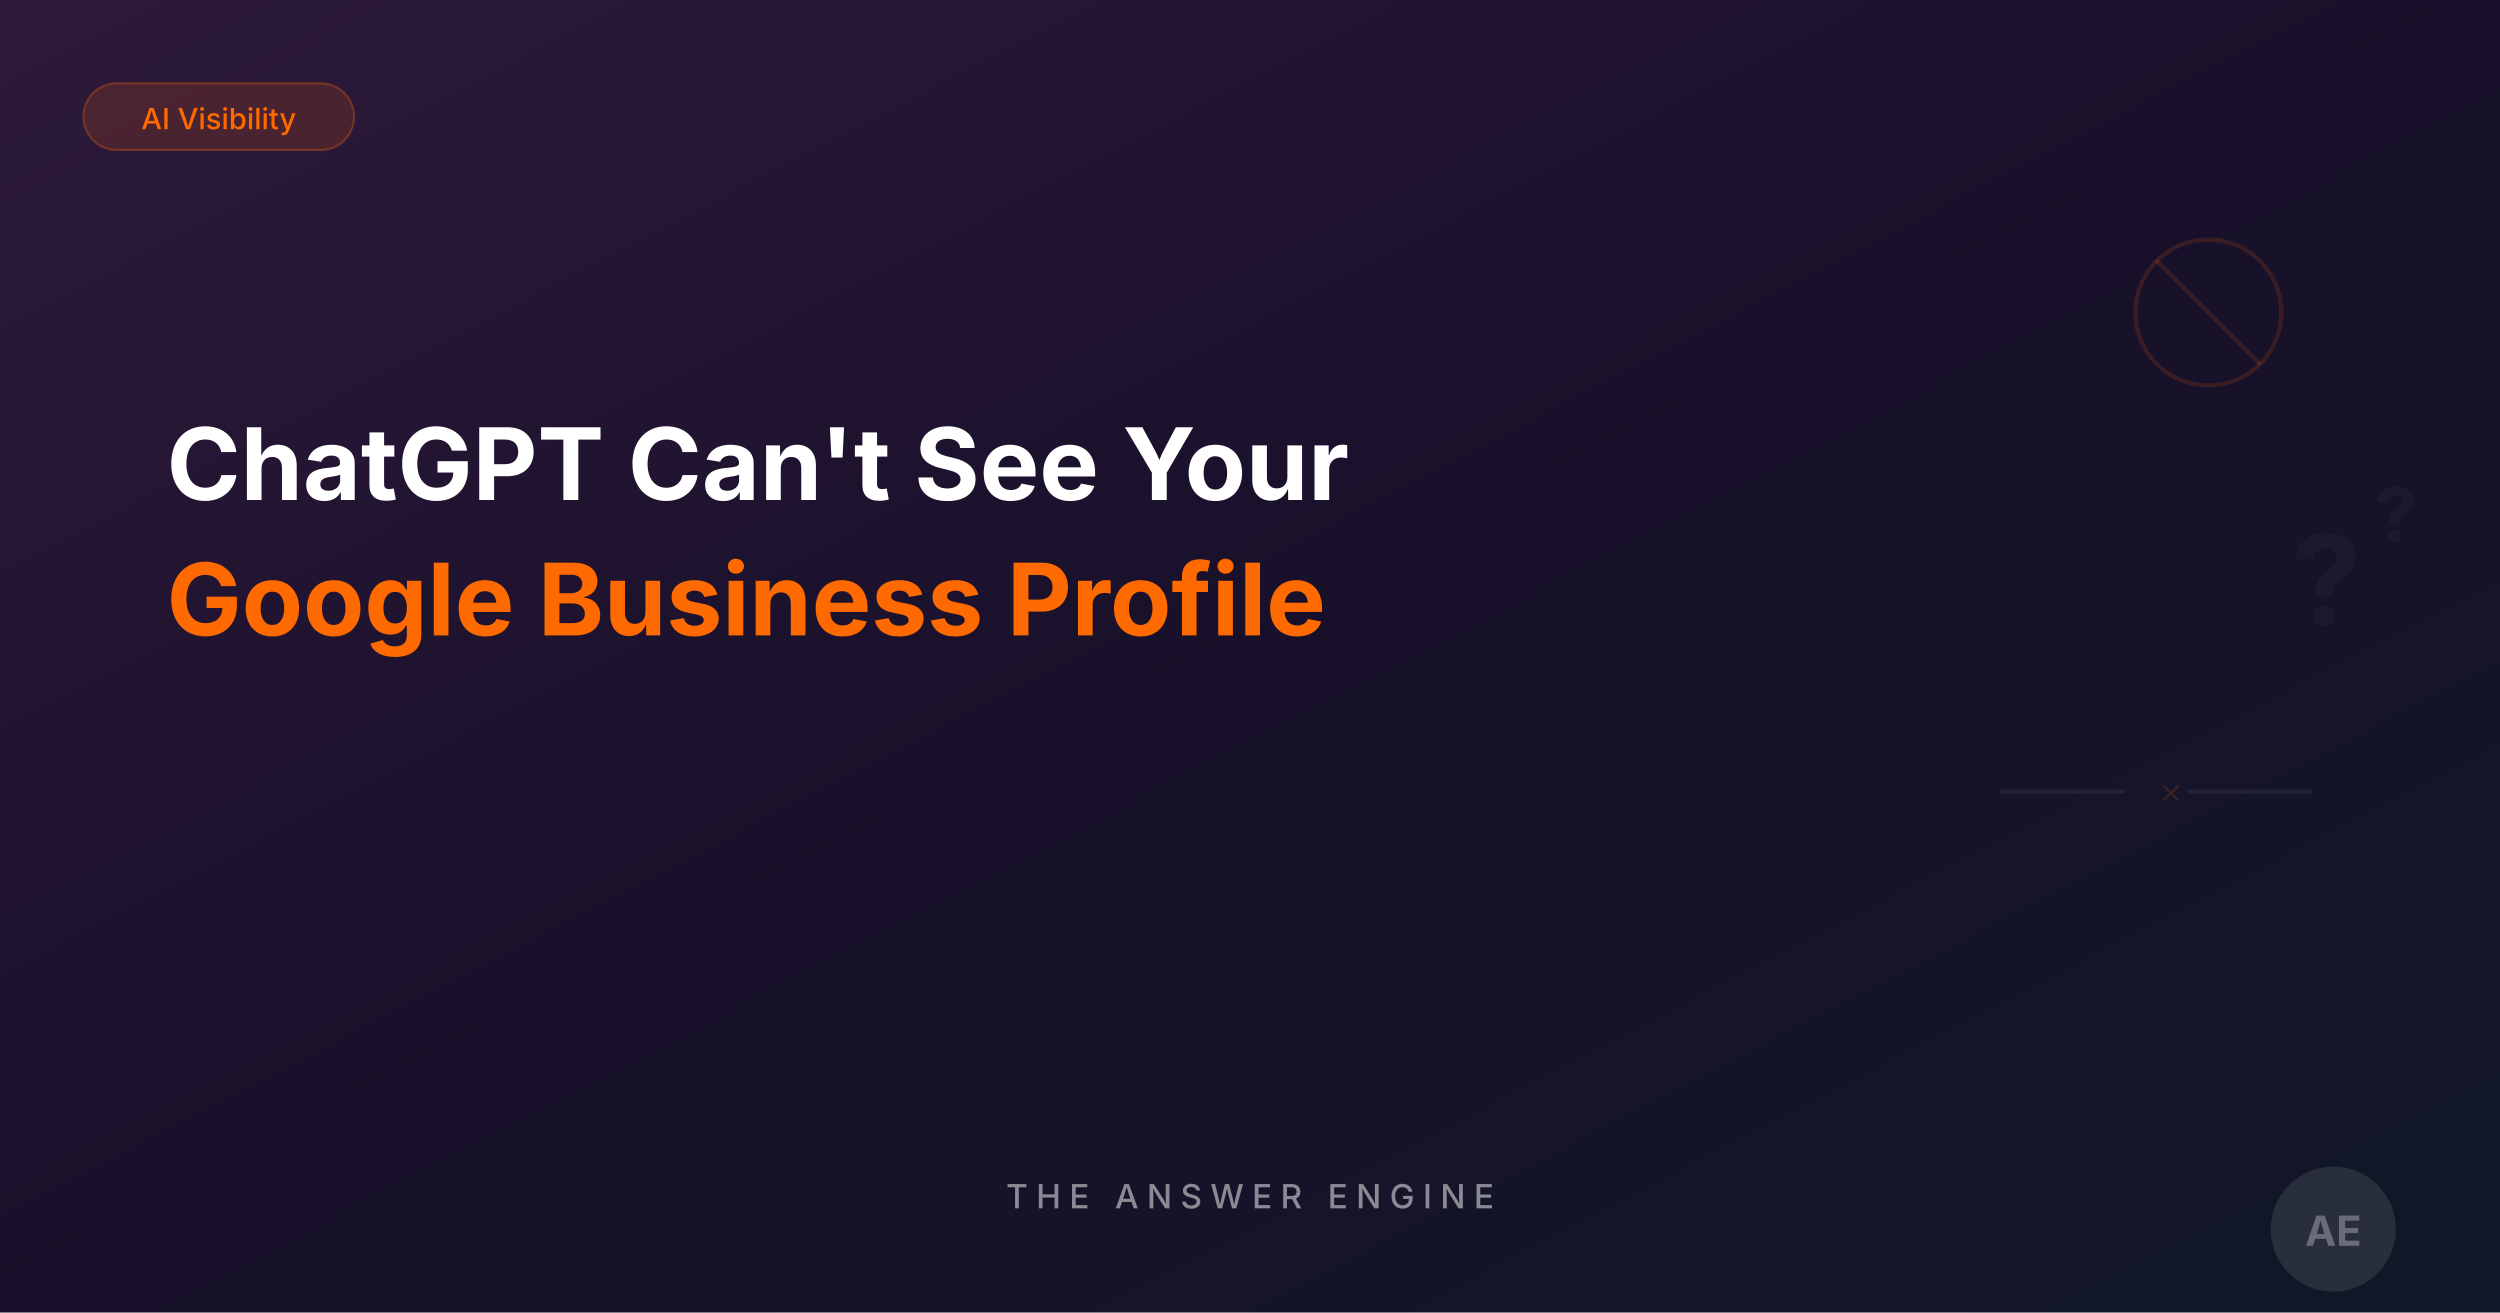
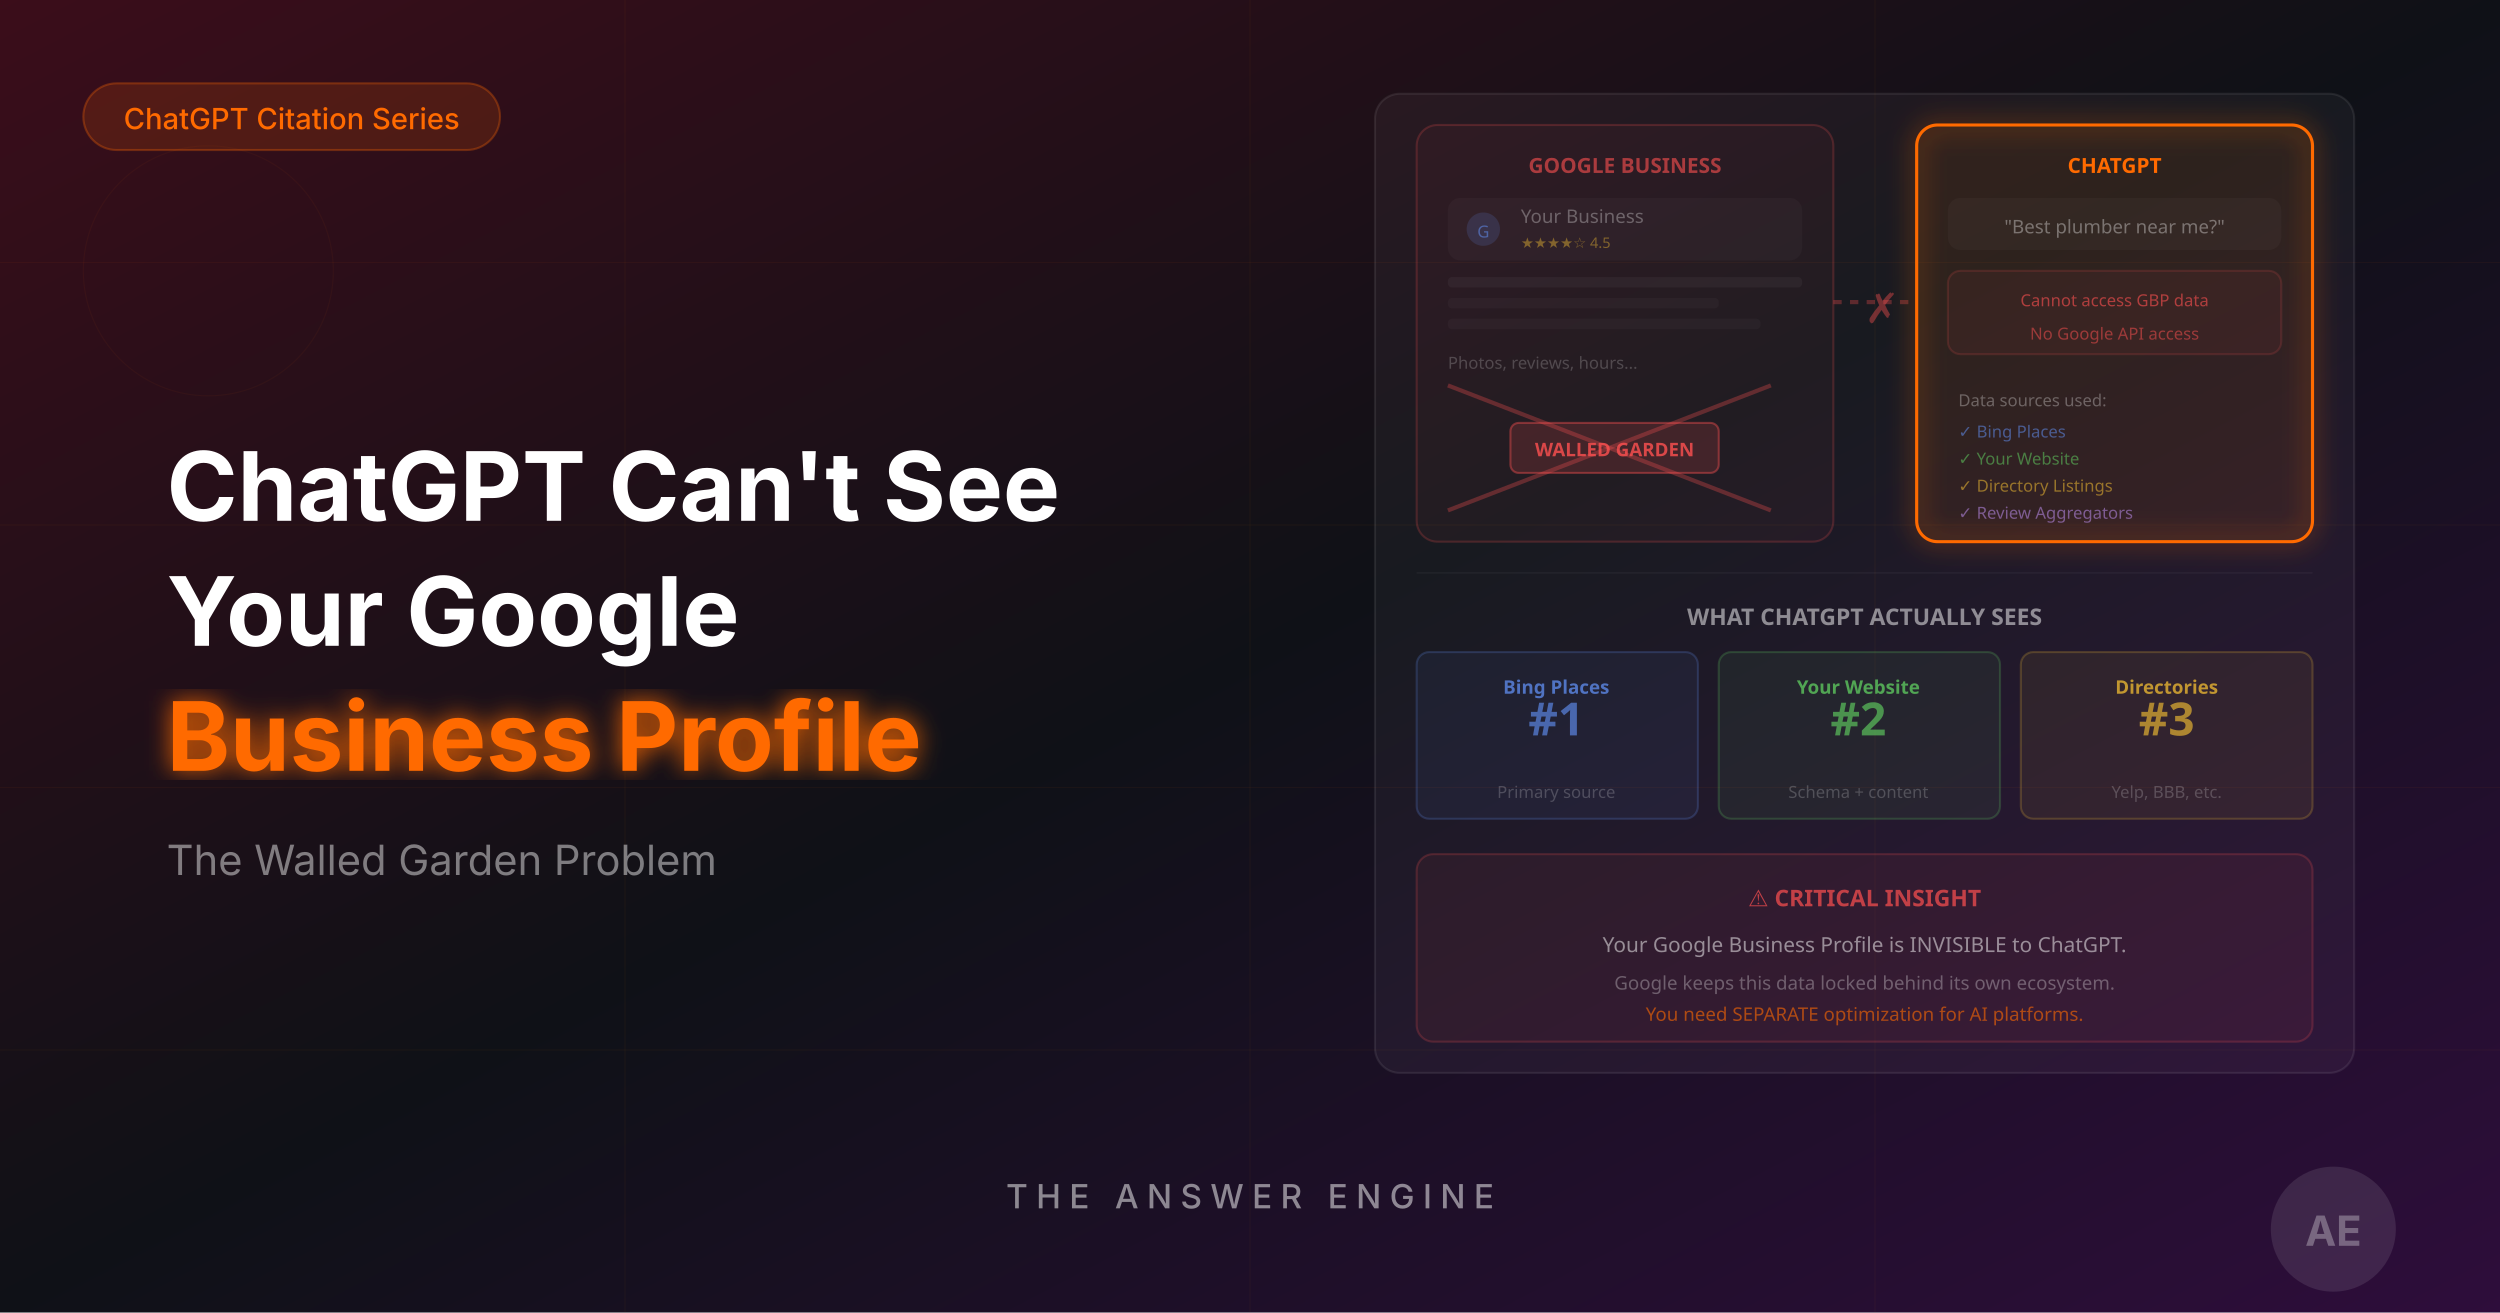
<svg xmlns="http://www.w3.org/2000/svg" width="1200" height="630" viewBox="0 0 1200 630">
  <defs>
-     <linearGradient id="bg" x1="0%" y1="0%" x2="100%" y2="100%">
-       <stop offset="0%" style="stop-color:#2e1a3b;stop-opacity:1" />
-       <stop offset="50%" style="stop-color:#18102a;stop-opacity:1" />
-       <stop offset="100%" style="stop-color:#111827;stop-opacity:1" />
+     <linearGradient id="bg18" x1="0%" y1="0%" x2="100%" y2="100%">
+       <stop offset="0%" style="stop-color:#3b0d1a;stop-opacity:1" />
+       <stop offset="50%" style="stop-color:#0F1117;stop-opacity:1" />
+       <stop offset="100%" style="stop-color:#2e0d3b;stop-opacity:1" />
    </linearGradient>
+     <filter id="glow18">
+       <feGaussianBlur stdDeviation="6" result="blur18" />
+       <feMerge>
+         <feMergeNode in="blur18" />
+         <feMergeNode in="SourceGraphic" />
+       </feMerge>
+     </filter>
  </defs>
-   <rect width="1200" height="630" fill="url(#bg)" />
-   <circle cx="1060" cy="150" r="35" stroke="rgba(255,106,0,0.15)" stroke-width="2" fill="none" />
-   <line x1="1035" y1="125" x2="1085" y2="175" stroke="rgba(255,106,0,0.15)" stroke-width="2" />
-   <line x1="960" y1="380" x2="1020" y2="380" stroke="rgba(255,255,255,0.06)" stroke-width="2" />
-   <line x1="1050" y1="380" x2="1110" y2="380" stroke="rgba(255,255,255,0.06)" stroke-width="2" />
-   <text x="1035" y="386" font-family="system-ui, -apple-system, sans-serif" font-size="16" fill="rgba(255,106,0,0.15)">✗</text>
-   <text x="1100" y="300" font-family="system-ui, -apple-system, sans-serif" font-size="60" font-weight="700" fill="rgba(255,255,255,0.03)">?</text>
-   <text x="1140" y="260" font-family="system-ui, -apple-system, sans-serif" font-size="36" font-weight="700" fill="rgba(255,255,255,0.03)">?</text>
-   <rect x="40" y="40" width="130" height="32" rx="16" fill="rgba(255,106,0,0.15)" stroke="rgba(255,106,0,0.3)" stroke-width="1" />
-   <text x="105" y="62" font-family="system-ui, -apple-system, sans-serif" font-size="14" font-weight="500" fill="#FF6A00" text-anchor="middle">AI Visibility</text>
-   <text x="80" y="240" font-family="system-ui, -apple-system, sans-serif" font-size="48" font-weight="700" fill="white">ChatGPT Can't See Your</text>
-   <text x="80" y="305" font-family="system-ui, -apple-system, sans-serif" font-size="48" font-weight="700" fill="#FF6A00">Google Business Profile</text>
+   <rect width="1200" height="630" fill="url(#bg18)" />
+   <line x1="0" y1="126" x2="1200" y2="126" stroke="rgba(255,106,0,0.05)" stroke-width="0.5" />
+   <line x1="0" y1="252" x2="1200" y2="252" stroke="rgba(255,106,0,0.05)" stroke-width="0.5" />
+   <line x1="0" y1="378" x2="1200" y2="378" stroke="rgba(255,106,0,0.05)" stroke-width="0.5" />
+   <line x1="0" y1="504" x2="1200" y2="504" stroke="rgba(255,106,0,0.05)" stroke-width="0.5" />
+   <line x1="300" y1="0" x2="300" y2="630" stroke="rgba(255,106,0,0.05)" stroke-width="0.5" />
+   <line x1="600" y1="0" x2="600" y2="630" stroke="rgba(255,106,0,0.05)" stroke-width="0.5" />
+   <line x1="900" y1="0" x2="900" y2="630" stroke="rgba(255,106,0,0.05)" stroke-width="0.5" />
+   <g transform="translate(660, 45)">
+     <rect x="0" y="0" width="470" height="470" rx="12" fill="rgba(255,255,255,0.04)" stroke="rgba(255,255,255,0.08)" stroke-width="1" />
+     <rect x="20" y="15" width="200" height="200" rx="10" fill="rgba(255,80,80,0.04)" stroke="rgba(255,80,80,0.2)" stroke-width="1" />
+     <text x="120" y="38" font-family="system-ui, sans-serif" font-size="10" fill="rgba(255,80,80,0.6)" text-anchor="middle" font-weight="600">GOOGLE BUSINESS</text>
+     <rect x="35" y="50" width="170" height="30" rx="6" fill="rgba(255,255,255,0.03)" />
+     <circle cx="52" cy="65" r="8" fill="rgba(100,150,255,0.15)" />
+     <text x="52" y="69" font-family="system-ui, sans-serif" font-size="8" fill="rgba(100,150,255,0.5)" text-anchor="middle">G</text>
+     <text x="70" y="62" font-family="system-ui, sans-serif" font-size="9" fill="rgba(255,255,255,0.3)">Your Business</text>
+     <text x="70" y="74" font-family="system-ui, sans-serif" font-size="7" fill="rgba(255,200,50,0.4)">★★★★☆ 4.5</text>
+     <rect x="35" y="88" width="170" height="5" rx="2" fill="rgba(255,255,255,0.04)" />
+     <rect x="35" y="98" width="130" height="5" rx="2" fill="rgba(255,255,255,0.03)" />
+     <rect x="35" y="108" width="150" height="5" rx="2" fill="rgba(255,255,255,0.03)" />
+     <text x="35" y="132" font-family="system-ui, sans-serif" font-size="8" fill="rgba(255,255,255,0.2)">Photos, reviews, hours...</text>
+     <line x1="35" y1="140" x2="190" y2="200" stroke="rgba(255,80,80,0.3)" stroke-width="2" />
+     <line x1="190" y1="140" x2="35" y2="200" stroke="rgba(255,80,80,0.3)" stroke-width="2" />
+     <rect x="65" y="158" width="100" height="24" rx="4" fill="rgba(255,80,80,0.15)" stroke="rgba(255,80,80,0.4)" stroke-width="1" />
+     <text x="115" y="174" font-family="system-ui, sans-serif" font-size="9" fill="rgba(255,80,80,0.8)" text-anchor="middle" font-weight="700">WALLED GARDEN</text>
+     <text x="235" y="110" font-family="system-ui, sans-serif" font-size="20" fill="rgba(255,80,80,0.4)">✗</text>
+     <line x1="220" y1="100" x2="260" y2="100" stroke="rgba(255,80,80,0.3)" stroke-width="2" stroke-dasharray="4,4" />
+     <rect x="260" y="15" width="190" height="200" rx="10" fill="rgba(255,106,0,0.05)" stroke="#FF6A00" stroke-width="1.5" filter="url(#glow18)" />
+     <text x="355" y="38" font-family="system-ui, sans-serif" font-size="10" fill="#FF6A00" text-anchor="middle" font-weight="600">CHATGPT</text>
+     <rect x="275" y="50" width="160" height="25" rx="6" fill="rgba(255,255,255,0.03)" />
+     <text x="355" y="67" font-family="system-ui, sans-serif" font-size="9" fill="rgba(255,255,255,0.35)" text-anchor="middle">"Best plumber near me?"</text>
+     <rect x="275" y="85" width="160" height="40" rx="6" fill="rgba(255,80,80,0.05)" stroke="rgba(255,80,80,0.15)" stroke-width="1" />
+     <text x="355" y="102" font-family="system-ui, sans-serif" font-size="8" fill="rgba(255,80,80,0.6)" text-anchor="middle">Cannot access GBP data</text>
+     <text x="355" y="118" font-family="system-ui, sans-serif" font-size="8" fill="rgba(255,80,80,0.5)" text-anchor="middle">No Google API access</text>
+     <text x="280" y="150" font-family="system-ui, sans-serif" font-size="8" fill="rgba(255,255,255,0.3)">Data sources used:</text>
+     <text x="280" y="165" font-family="system-ui, sans-serif" font-size="8" fill="rgba(100,150,255,0.5)">✓ Bing Places</text>
+     <text x="280" y="178" font-family="system-ui, sans-serif" font-size="8" fill="rgba(100,220,100,0.5)">✓ Your Website</text>
+     <text x="280" y="191" font-family="system-ui, sans-serif" font-size="8" fill="rgba(255,200,50,0.5)">✓ Directory Listings</text>
+     <text x="280" y="204" font-family="system-ui, sans-serif" font-size="8" fill="rgba(200,150,255,0.5)">✓ Review Aggregators</text>
+     <line x1="20" y1="230" x2="450" y2="230" stroke="rgba(255,255,255,0.06)" stroke-width="0.5" />
+     <text x="235" y="255" font-family="system-ui, sans-serif" font-size="11" fill="rgba(255,255,255,0.5)" text-anchor="middle" font-weight="600">WHAT CHATGPT ACTUALLY SEES</text>
+     <rect x="20" y="268" width="135" height="80" rx="6" fill="rgba(100,150,255,0.06)" stroke="rgba(100,150,255,0.2)" stroke-width="1" />
+     <text x="87" y="288" font-family="system-ui, sans-serif" font-size="9" fill="rgba(100,150,255,0.7)" text-anchor="middle" font-weight="600">Bing Places</text>
+     <text x="87" y="308" font-family="system-ui, sans-serif" font-size="22" fill="rgba(100,150,255,0.6)" text-anchor="middle" font-weight="700">#1</text>
+     <text x="87" y="338" font-family="system-ui, sans-serif" font-size="8" fill="rgba(255,255,255,0.2)" text-anchor="middle">Primary source</text>
+     <rect x="165" y="268" width="135" height="80" rx="6" fill="rgba(100,220,100,0.06)" stroke="rgba(100,220,100,0.2)" stroke-width="1" />
+     <text x="232" y="288" font-family="system-ui, sans-serif" font-size="9" fill="rgba(100,220,100,0.7)" text-anchor="middle" font-weight="600">Your Website</text>
+     <text x="232" y="308" font-family="system-ui, sans-serif" font-size="22" fill="rgba(100,220,100,0.6)" text-anchor="middle" font-weight="700">#2</text>
+     <text x="232" y="338" font-family="system-ui, sans-serif" font-size="8" fill="rgba(255,255,255,0.2)" text-anchor="middle">Schema + content</text>
+     <rect x="310" y="268" width="140" height="80" rx="6" fill="rgba(255,200,50,0.06)" stroke="rgba(255,200,50,0.2)" stroke-width="1" />
+     <text x="380" y="288" font-family="system-ui, sans-serif" font-size="9" fill="rgba(255,200,50,0.7)" text-anchor="middle" font-weight="600">Directories</text>
+     <text x="380" y="308" font-family="system-ui, sans-serif" font-size="22" fill="rgba(255,200,50,0.6)" text-anchor="middle" font-weight="700">#3</text>
+     <text x="380" y="338" font-family="system-ui, sans-serif" font-size="8" fill="rgba(255,255,255,0.2)" text-anchor="middle">Yelp, BBB, etc.</text>
+     <rect x="20" y="365" width="430" height="90" rx="8" fill="rgba(255,80,80,0.06)" stroke="rgba(255,80,80,0.2)" stroke-width="1" />
+     <text x="235" y="390" font-family="system-ui, sans-serif" font-size="11" fill="rgba(255,80,80,0.7)" text-anchor="middle" font-weight="600">⚠ CRITICAL INSIGHT</text>
+     <text x="235" y="412" font-family="system-ui, sans-serif" font-size="10" fill="rgba(255,255,255,0.5)" text-anchor="middle">Your Google Business Profile is INVISIBLE to ChatGPT.</text>
+     <text x="235" y="430" font-family="system-ui, sans-serif" font-size="9" fill="rgba(255,255,255,0.3)" text-anchor="middle">Google keeps this data locked behind its own ecosystem.</text>
+     <text x="235" y="445" font-family="system-ui, sans-serif" font-size="9" fill="rgba(255,106,0,0.6)" text-anchor="middle">You need SEPARATE optimization for AI platforms.</text>
+   </g>
+   <circle cx="100" cy="130" r="60" stroke="rgba(255,106,0,0.05)" stroke-width="0.5" fill="none" />
+   <rect x="40" y="40" width="200" height="32" rx="16" fill="rgba(255,106,0,0.15)" stroke="rgba(255,106,0,0.3)" stroke-width="1" />
+   <text x="140" y="62" font-family="system-ui, -apple-system, sans-serif" font-size="14" font-weight="500" fill="#FF6A00" text-anchor="middle">ChatGPT Citation Series</text>
+   <text x="80" y="250" font-family="system-ui, -apple-system, sans-serif" font-size="46" font-weight="700" fill="white">ChatGPT Can't See</text>
+   <text x="80" y="310" font-family="system-ui, -apple-system, sans-serif" font-size="46" font-weight="700" fill="white">Your Google</text>
+   <text x="80" y="370" font-family="system-ui, -apple-system, sans-serif" font-size="46" font-weight="700" fill="#FF6A00" filter="url(#glow18)">Business Profile</text>
+   <text x="80" y="420" font-family="system-ui, -apple-system, sans-serif" font-size="20" font-weight="400" fill="rgba(255,255,255,0.45)">The Walled Garden Problem</text>
  <text x="600" y="580" font-family="system-ui, -apple-system, sans-serif" font-size="16" font-weight="500" fill="rgba(255,255,255,0.5)" text-anchor="middle" letter-spacing="4">THE ANSWER ENGINE</text>
  <circle cx="1120" cy="590" r="30" fill="rgba(255,255,255,0.1)" />
  <text x="1120" y="598" font-family="system-ui, -apple-system, sans-serif" font-size="20" font-weight="700" fill="rgba(255,255,255,0.3)" text-anchor="middle">AE</text>
</svg>
